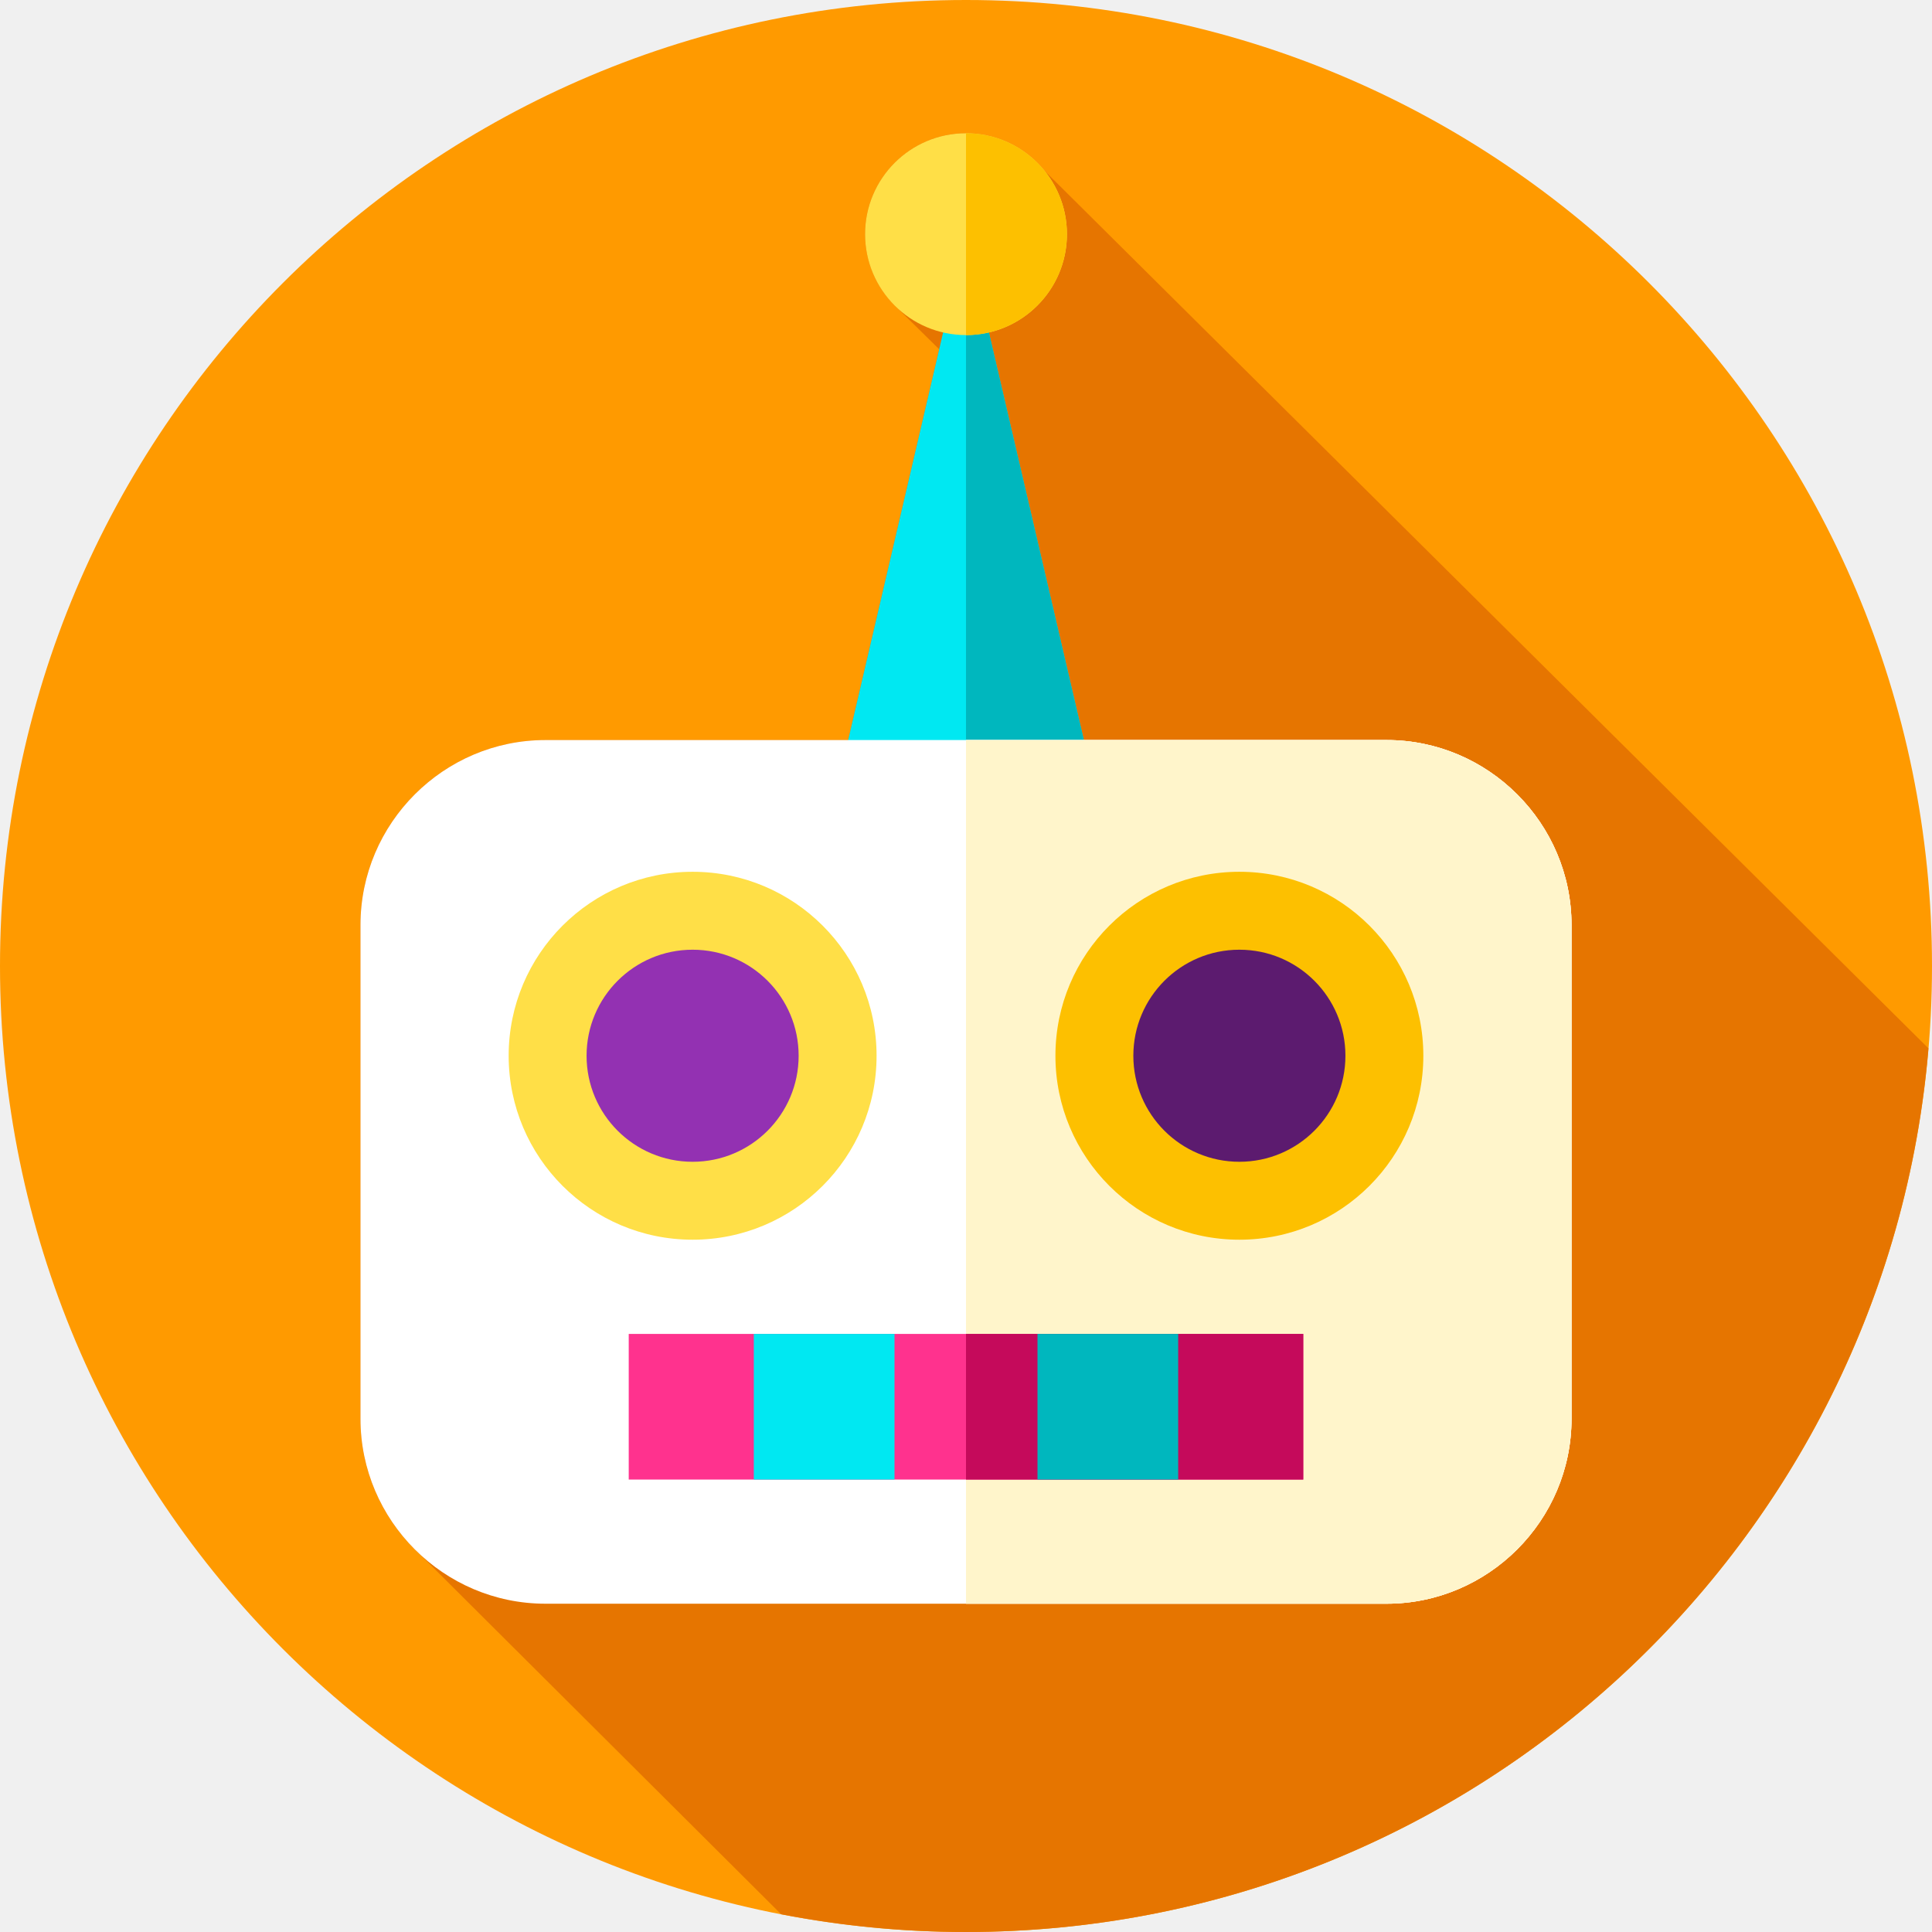
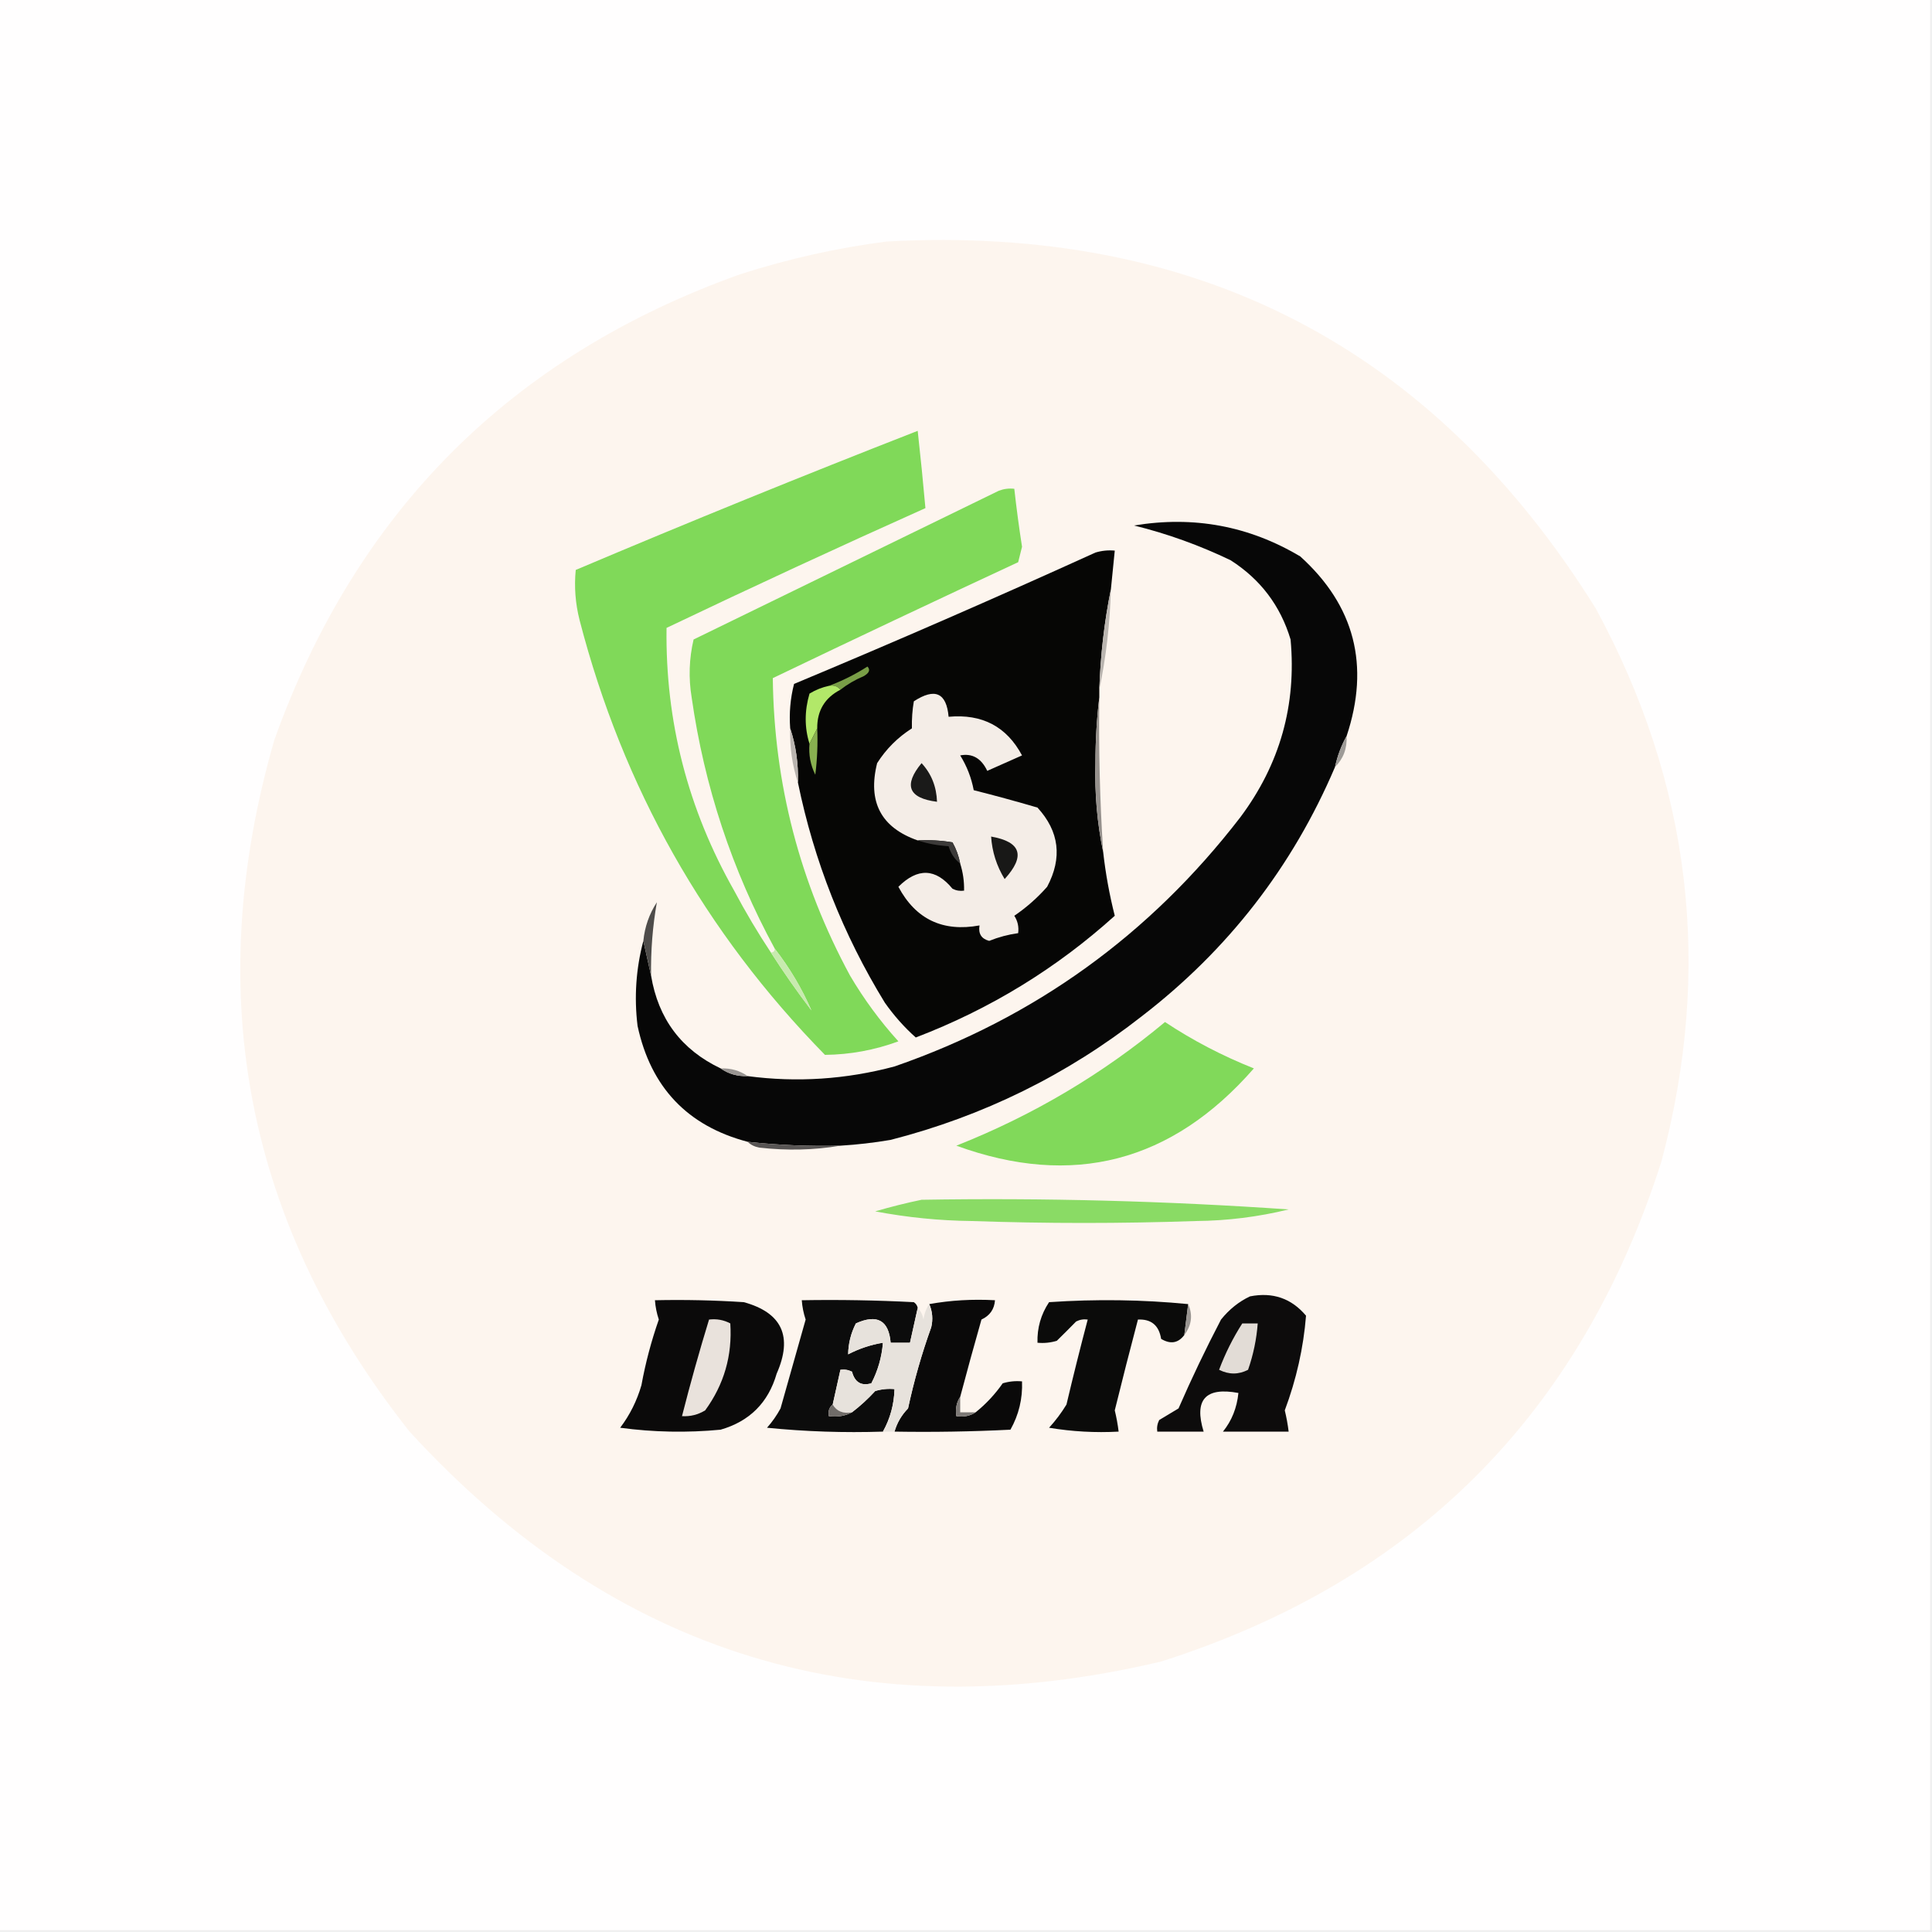
- <svg xmlns="http://www.w3.org/2000/svg" viewBox="0 0 512 512">
-   <path d="m512 256c0 141.387-114.613 256-256 256s-256-114.613-256-256 114.613-256 256-256 256 114.613 256 256zm0 0" fill="#ff9a00" />
-   <path d="m511.062 277.828-234.309-232.633c-4.902-6.031-12.375-9.887-20.754-9.887-14.77 0-26.746 11.973-26.746 26.746 0 7.582 3.164 14.414 8.238 19.27l11.402 11.23-24.125 103.566h-80.238c-26.949 0-49 22.051-49 49v130.879c0 14.141 6.074 26.934 15.738 35.898l95.742 95.398c15.859 3.074 32.23 4.703 48.988 4.703 134.031 0 243.984-103.008 255.062-234.172zm0 0" fill="#e67500" />
-   <path d="m256 62.055-33.406 143.414h66.812zm0 0" fill="#00e8f2" />
-   <path d="m289.41 205.469h-33.41v-143.418l6.07 26.051 25.16 108.02zm0 0" fill="#00b7be" />
-   <path d="m367.469 425h-222.938c-26.949 0-49-22.051-49-49v-130.879c0-26.949 22.051-49 49-49h222.938c26.949 0 49 22.051 49 49v130.879c0 26.949-22.051 49-49 49zm0 0" fill="#fff" />
-   <path d="m416.469 245.121v130.879c0 26.949-22.047 49-49 49h-111.469v-228.879h111.469c26.953 0 49 22.051 49 49zm0 0" fill="#fff" />
-   <path d="m416.469 245.121v130.879c0 26.949-22.047 49-49 49h-111.469v-228.879h111.469c26.953 0 49 22.051 49 49zm0 0" fill="#fff5cb" />
-   <path d="m282.746 62.055c0 14.77-11.977 26.746-26.746 26.746s-26.746-11.977-26.746-26.746c0-14.773 11.977-26.746 26.746-26.746s26.746 11.973 26.746 26.746zm0 0" fill="#ffdf47" />
-   <path d="m282.75 62.051c0 12.688-8.828 23.309-20.68 26.051-1.949.457-3.98.699-6.07.699v-53.492c14.77 0 26.75 11.973 26.75 26.742zm0 0" fill="#fdc000" />
-   <path d="m232.301 279.785c0 26.922-21.828 48.75-48.75 48.75-26.926 0-48.75-21.828-48.75-48.75 0-26.926 21.824-48.754 48.75-48.754 26.922 0 48.75 21.828 48.75 48.754zm0 0" fill="#ffdf47" />
-   <path d="m211.648 279.785c0 15.52-12.578 28.098-28.098 28.098s-28.102-12.578-28.102-28.098c0-15.52 12.582-28.102 28.102-28.102s28.098 12.582 28.098 28.102zm0 0" fill="#9331b2" />
-   <path d="m377.199 279.785c0 26.922-21.824 48.75-48.75 48.75s-48.75-21.828-48.75-48.75c0-26.926 21.824-48.754 48.75-48.754s48.75 21.828 48.75 48.754zm0 0" fill="#fdc000" />
-   <path d="m356.551 279.785c0 15.52-12.582 28.098-28.102 28.098s-28.102-12.578-28.102-28.098c0-15.52 12.582-28.102 28.102-28.102s28.102 12.582 28.102 28.102zm0 0" fill="#5c1b6f" />
-   <path d="m166.621 353.504h178.758v38.594h-178.758zm0 0" fill="#ff328e" />
-   <path d="m256 353.5h89.379v38.602h-89.379zm0 0" fill="#c50a5b" />
-   <path d="m199.77 353.504h37.285v38.594h-37.285zm0 0" fill="#00e8f2" />
-   <path d="m274.945 353.504h37.285v38.594h-37.285zm0 0" fill="#00b7be" />
+ <svg xmlns="http://www.w3.org/2000/svg" version="1.1" width="500px" height="500px" style="shape-rendering:geometricPrecision; text-rendering:geometricPrecision; image-rendering:optimizeQuality; fill-rule:evenodd; clip-rule:evenodd">
+   <g>
+     <path style="opacity:1" fill="#fffefe" d="M -0.5,-0.5 C 166.167,-0.5 332.833,-0.5 499.5,-0.5C 499.5,166.167 499.5,332.833 499.5,499.5C 332.833,499.5 166.167,499.5 -0.5,499.5C -0.5,332.833 -0.5,166.167 -0.5,-0.5 Z" />
+   </g>
+   <g>
+     <path style="opacity:1" fill="#fdf5ee" d="M 229.5,62.5 C 309.699,58.178 370.865,89.844 413,157.5C 437.629,202.869 443.296,250.535 430,300.5C 409.167,366 366,409.167 300.5,430C 223.828,448.133 158.994,428.3 106,370.5C 63.688,316.988 52.022,257.322 71,191.5C 92.175,132.325 132.342,92.158 191.5,71C 204.039,66.973 216.706,64.14 229.5,62.5 Z" />
+   </g>
+   <g>
+     <path style="opacity:1" fill="#80d959" d="M 199.5,246.5 C 202.78,251.62 206.28,256.62 210,261.5C 207.55,255.851 204.383,250.517 200.5,245.5C 189.458,225.208 182.292,203.541 179,180.5C 178.171,175.467 178.338,170.467 179.5,165.5C 205.833,152.667 232.167,139.833 258.5,127C 259.793,126.51 261.127,126.343 262.5,126.5C 263.056,131.506 263.723,136.506 264.5,141.5C 264.167,142.833 263.833,144.167 263.5,145.5C 242.227,155.388 221.06,165.388 200,175.5C 200.313,202.781 206.98,228.447 220,252.5C 223.588,258.588 227.754,264.255 232.5,269.5C 226.362,271.761 220.028,272.928 213.5,273C 182.368,241.247 161.201,203.747 150,160.5C 148.908,156.203 148.575,151.869 149,147.5C 178.347,135.075 207.847,123.075 237.5,111.5C 238.24,118.158 238.906,124.825 239.5,131.5C 217.049,141.559 194.715,151.892 172.5,162.5C 172.173,186.677 178.006,209.344 190,230.5C 192.926,236.026 196.093,241.359 199.5,246.5 Z" />
+   </g>
+   <g>
+     <path style="opacity:1" fill="#070707" d="M 348.5,190.5 C 347.129,192.936 346.129,195.603 345.5,198.5C 334.499,224.307 317.832,245.807 295.5,263C 276.128,278.185 254.462,288.852 230.5,295C 226.187,295.735 221.853,296.235 217.5,296.5C 209.466,296.698 201.466,296.365 193.5,295.5C 177.924,291.399 168.424,281.399 165,265.5C 164.091,258.042 164.591,250.709 166.5,243.5C 167.167,246.5 167.833,249.5 168.5,252.5C 170.355,263.679 176.355,271.679 186.5,276.5C 188.515,277.924 190.848,278.59 193.5,278.5C 206.268,280.185 218.934,279.351 231.5,276C 267.735,263.439 297.568,241.939 321,211.5C 331.232,197.808 335.565,182.475 334,165.5C 331.383,156.777 326.216,149.944 318.5,145C 310.41,141.112 302.076,138.112 293.5,136C 308.909,133.442 323.242,136.108 336.5,144C 350.582,156.722 354.582,172.222 348.5,190.5 Z" />
+   </g>
+   <g>
+     <path style="opacity:1" fill="#060605" d="M 287.5,152.5 C 285.79,160.944 284.79,169.611 284.5,178.5C 284.5,179.167 284.5,179.833 284.5,180.5C 283.834,185.99 283.501,191.657 283.5,197.5C 283.282,205.4 283.949,213.066 285.5,220.5C 286.122,226.062 287.122,231.562 288.5,237C 273.367,250.658 256.201,261.158 237,268.5C 234.033,265.86 231.366,262.86 229,259.5C 218.166,241.829 210.666,222.829 206.5,202.5C 206.638,197.586 205.972,192.919 204.5,188.5C 204.207,184.563 204.54,180.73 205.5,177C 231.745,166.037 257.745,154.703 283.5,143C 285.134,142.506 286.801,142.34 288.5,142.5C 288.167,145.833 287.833,149.167 287.5,152.5 Z" />
+   </g>
+   <g>
+     <path style="opacity:1" fill="#bab5b0" d="M 287.5,152.5 C 287.263,161.397 286.263,170.064 284.5,178.5C 284.79,169.611 285.79,160.944 287.5,152.5 Z" />
+   </g>
+   <g>
+     <path style="opacity:1" fill="#799e47" d="M 217.5,178.5 C 216.791,177.596 215.791,177.263 214.5,177.5C 217.94,176.23 221.273,174.564 224.5,172.5C 225.293,173.355 224.96,174.189 223.5,175C 221.308,175.926 219.308,177.093 217.5,178.5 Z" />
+   </g>
+   <g>
+     <path style="opacity:1" fill="#b2e869" d="M 214.5,177.5 C 215.791,177.263 216.791,177.596 217.5,178.5C 213.453,180.592 211.453,183.925 211.5,188.5C 210.833,189.833 210.167,191.167 209.5,192.5C 208.189,188.317 208.189,183.984 209.5,179.5C 211.075,178.544 212.742,177.877 214.5,177.5 Z" />
+   </g>
+   <g>
+     <path style="opacity:1" fill="#f4ede7" d="M 248.5,223.5 C 248.131,221.559 247.464,219.725 246.5,218C 243.518,217.502 240.518,217.335 237.5,217.5C 228.002,214.177 224.502,207.511 227,197.5C 229.333,193.833 232.333,190.833 236,188.5C 235.947,186.064 236.113,183.731 236.5,181.5C 241.954,177.942 244.954,179.276 245.5,185.5C 254.184,184.705 260.517,188.039 264.5,195.5C 261.51,196.831 258.51,198.164 255.5,199.5C 253.952,196.235 251.618,194.902 248.5,195.5C 250.227,198.287 251.394,201.287 252,204.5C 257.441,205.873 262.941,207.373 268.5,209C 274.149,215.167 274.982,222 271,229.5C 268.463,232.372 265.63,234.872 262.5,237C 263.38,238.356 263.714,239.856 263.5,241.5C 260.933,241.855 258.433,242.521 256,243.5C 253.98,242.968 253.147,241.635 253.5,239.5C 243.998,241.248 236.998,237.914 232.5,229.5C 237.485,224.529 242.151,224.696 246.5,230C 247.448,230.483 248.448,230.649 249.5,230.5C 249.552,228.097 249.219,225.764 248.5,223.5 Z" />
+   </g>
+   <g>
+     <path style="opacity:1" fill="#9e9b97" d="M 348.5,190.5 C 348.655,193.716 347.655,196.383 345.5,198.5C 346.129,195.603 347.129,192.936 348.5,190.5 Z" />
+   </g>
+   <g>
+     <path style="opacity:1" fill="#88b050" d="M 211.5,188.5 C 211.666,192.514 211.499,196.514 211,200.5C 209.748,197.986 209.248,195.32 209.5,192.5C 210.167,191.167 210.833,189.833 211.5,188.5 Z" />
+   </g>
+   <g>
+     <path style="opacity:1" fill="#b9b4af" d="M 204.5,188.5 C 205.972,192.919 206.638,197.586 206.5,202.5C 205.028,198.081 204.362,193.414 204.5,188.5 Z" />
+   </g>
+   <g>
+     <path style="opacity:1" fill="#96918d" d="M 284.5,180.5 C 284.309,193.853 284.642,207.187 285.5,220.5C 283.949,213.066 283.282,205.4 283.5,197.5C 283.501,191.657 283.834,185.99 284.5,180.5 Z" />
+   </g>
+   <g>
+     <path style="opacity:1" fill="#1a1a19" d="M 238.5,197.5 C 241.032,200.236 242.365,203.57 242.5,207.5C 235.1,206.563 233.767,203.229 238.5,197.5 Z" />
+   </g>
+   <g>
+     <path style="opacity:1" fill="#3c3a39" d="M 237.5,217.5 C 240.518,217.335 243.518,217.502 246.5,218C 247.464,219.725 248.131,221.559 248.5,223.5C 247.053,222.378 246.053,220.878 245.5,219C 242.635,218.817 239.969,218.317 237.5,217.5 Z" />
+   </g>
+   <g>
+     <path style="opacity:1" fill="#181817" d="M 256.5,216.5 C 264.275,217.866 265.441,221.532 260,227.5C 257.924,224.107 256.758,220.44 256.5,216.5 Z" />
+   </g>
+   <g>
+     <path style="opacity:1" fill="#4e4c4a" d="M 168.5,252.5 C 167.833,249.5 167.167,246.5 166.5,243.5C 166.859,239.856 168.025,236.523 170,233.5C 168.9,239.699 168.4,246.032 168.5,252.5 Z" />
+   </g>
+   <g>
+     <path style="opacity:1" fill="#c8eaaf" d="M 200.5,245.5 C 204.383,250.517 207.55,255.851 210,261.5C 206.28,256.62 202.78,251.62 199.5,246.5C 200.167,246.5 200.5,246.167 200.5,245.5 Z" />
+   </g>
+   <g>
+     <path style="opacity:1" fill="#81d95a" d="M 301.5,264.5 C 308.661,269.249 316.327,273.249 324.5,276.5C 303.279,300.804 277.612,307.47 247.5,296.5C 267.299,288.665 285.299,277.999 301.5,264.5 Z" />
+   </g>
+   <g>
+     <path style="opacity:1" fill="#999592" d="M 186.5,276.5 C 189.152,276.41 191.485,277.076 193.5,278.5C 190.848,278.59 188.515,277.924 186.5,276.5 Z" />
+   </g>
+   <g>
+     <path style="opacity:1" fill="#585554" d="M 193.5,295.5 C 201.466,296.365 209.466,296.698 217.5,296.5C 210.679,297.655 203.679,297.821 196.5,297C 195.263,296.768 194.263,296.268 193.5,295.5 Z" />
+   </g>
+   <g>
+     <path style="opacity:1" fill="#8adb65" d="M 238.5,310.5 C 270.213,309.975 301.88,310.808 333.5,313C 325.654,314.925 317.654,315.925 309.5,316C 290.167,316.667 270.833,316.667 251.5,316C 243.075,315.903 234.742,315.07 226.5,313.5C 230.582,312.311 234.582,311.311 238.5,310.5 Z" />
+   </g>
+   <g>
+     <path style="opacity:1" fill="#0d0c0c" d="M 323.5,335.5 C 329.386,334.343 334.219,336.01 338,340.5C 337.337,348.8 335.504,356.966 332.5,365C 332.943,366.825 333.277,368.658 333.5,370.5C 327.833,370.5 322.167,370.5 316.5,370.5C 318.78,367.682 320.114,364.349 320.5,360.5C 311.968,358.907 308.968,362.24 311.5,370.5C 307.5,370.5 303.5,370.5 299.5,370.5C 299.351,369.448 299.517,368.448 300,367.5C 301.667,366.5 303.333,365.5 305,364.5C 308.394,356.712 312.061,349.045 316,341.5C 318.134,338.847 320.634,336.847 323.5,335.5 Z" />
+   </g>
+   <g>
+     <path style="opacity:1" fill="#0b0a0a" d="M 169.5,336.5 C 177.174,336.334 184.841,336.5 192.5,337C 202.395,339.725 205.228,345.892 201,355.5C 198.833,363 194,367.833 186.5,370C 177.814,370.832 169.147,370.665 160.5,369.5C 162.992,366.211 164.825,362.544 166,358.5C 167.057,352.715 168.557,347.048 170.5,341.5C 169.954,339.865 169.62,338.199 169.5,336.5 Z" />
+   </g>
+   <g>
+     <path style="opacity:1" fill="#0c0c0c" d="M 237.5,338.5 C 236.833,341.5 236.167,344.5 235.5,347.5C 233.833,347.5 232.167,347.5 230.5,347.5C 230,341.683 227,340.016 221.5,342.5C 220.215,345.021 219.548,347.687 219.5,350.5C 222.318,349.03 225.318,348.03 228.5,347.5C 228.208,351.207 227.208,354.707 225.5,358C 222.888,358.741 221.222,357.741 220.5,355C 219.552,354.517 218.552,354.351 217.5,354.5C 216.833,357.5 216.167,360.5 215.5,363.5C 214.596,364.209 214.263,365.209 214.5,366.5C 216.735,366.795 218.735,366.461 220.5,365.5C 222.63,363.873 224.63,362.04 226.5,360C 228.134,359.506 229.801,359.34 231.5,359.5C 231.375,363.486 230.375,367.152 228.5,370.5C 218.478,370.832 208.478,370.499 198.5,369.5C 199.861,367.972 201.028,366.305 202,364.5C 204.182,356.812 206.349,349.146 208.5,341.5C 207.954,339.865 207.62,338.199 207.5,336.5C 217.172,336.334 226.839,336.5 236.5,337C 237.056,337.383 237.389,337.883 237.5,338.5 Z" />
+   </g>
+   <g>
+     <path style="opacity:1" fill="#0a0909" d="M 248.5,361.5 C 247.549,362.919 247.216,364.585 247.5,366.5C 249.415,366.784 251.081,366.451 252.5,365.5C 255.165,363.36 257.498,360.86 259.5,358C 261.134,357.506 262.801,357.34 264.5,357.5C 264.673,361.973 263.673,366.14 261.5,370C 251.506,370.5 241.506,370.666 231.5,370.5C 232.139,368.24 233.306,366.24 235,364.5C 236.536,357.354 238.536,350.354 241,343.5C 241.49,341.455 241.323,339.455 240.5,337.5C 245.975,336.511 251.642,336.178 257.5,336.5C 257.338,338.824 256.172,340.491 254,341.5C 252.103,348.153 250.27,354.82 248.5,361.5 Z" />
+   </g>
+   <g>
+     <path style="opacity:1" fill="#0b0b0a" d="M 307.5,337.5 C 307.167,340.167 306.833,342.833 306.5,345.5C 304.912,347.616 302.912,347.949 300.5,346.5C 299.94,343.004 297.94,341.337 294.5,341.5C 292.439,349.299 290.439,357.132 288.5,365C 288.943,366.825 289.277,368.658 289.5,370.5C 283.463,370.829 277.463,370.496 271.5,369.5C 273.192,367.641 274.692,365.641 276,363.5C 277.748,356.1 279.581,348.767 281.5,341.5C 280.448,341.351 279.448,341.517 278.5,342C 276.825,343.709 275.158,345.376 273.5,347C 271.866,347.494 270.199,347.66 268.5,347.5C 268.387,343.673 269.387,340.173 271.5,337C 283.674,336.174 295.674,336.34 307.5,337.5 Z" />
+   </g>
+   <g>
+     <path style="opacity:1" fill="#999591" d="M 307.5,337.5 C 308.746,340.293 308.413,342.96 306.5,345.5C 306.833,342.833 307.167,340.167 307.5,337.5 Z" />
+   </g>
+   <g>
+     <path style="opacity:1" fill="#e9e2dc" d="M 183.5,341.5 C 185.467,341.261 187.301,341.594 189,342.5C 189.551,350.799 187.384,358.299 182.5,365C 180.655,366.128 178.655,366.628 176.5,366.5C 178.639,358.087 180.972,349.753 183.5,341.5 Z" />
+   </g>
+   <g>
+     <path style="opacity:1" fill="#e2dcd6" d="M 321.5,342.5 C 322.833,342.5 324.167,342.5 325.5,342.5C 325.192,346.595 324.359,350.595 323,354.5C 320.534,355.777 318.034,355.777 315.5,354.5C 317.09,350.258 319.09,346.258 321.5,342.5 Z" />
+   </g>
+   <g>
+     <path style="opacity:1" fill="#e7e2dc" d="M 240.5,337.5 C 241.323,339.455 241.49,341.455 241,343.5C 238.536,350.354 236.536,357.354 235,364.5C 233.306,366.24 232.139,368.24 231.5,370.5C 230.5,370.5 229.5,370.5 228.5,370.5C 230.375,367.152 231.375,363.486 231.5,359.5C 229.801,359.34 228.134,359.506 226.5,360C 224.63,362.04 222.63,363.873 220.5,365.5C 218.219,365.923 216.552,365.256 215.5,363.5C 216.167,360.5 216.833,357.5 217.5,354.5C 218.552,354.351 219.552,354.517 220.5,355C 221.222,357.741 222.888,358.741 225.5,358C 227.208,354.707 228.208,351.207 228.5,347.5C 225.318,348.03 222.318,349.03 219.5,350.5C 219.548,347.687 220.215,345.021 221.5,342.5C 227,340.016 230,341.683 230.5,347.5C 232.167,347.5 233.833,347.5 235.5,347.5C 236.167,344.5 236.833,341.5 237.5,338.5C 238.268,339.263 238.768,340.263 239,341.5C 239.21,339.942 239.71,338.609 240.5,337.5 Z" />
+   </g>
+   <g>
+     <path style="opacity:1" fill="#706c69" d="M 215.5,363.5 C 216.552,365.256 218.219,365.923 220.5,365.5C 218.735,366.461 216.735,366.795 214.5,366.5C 214.263,365.209 214.596,364.209 215.5,363.5 Z" />
+   </g>
+   <g>
+     <path style="opacity:1" fill="#7d7976" d="M 248.5,361.5 C 248.5,362.833 248.5,364.167 248.5,365.5C 249.833,365.5 251.167,365.5 252.5,365.5C 251.081,366.451 249.415,366.784 247.5,366.5C 247.216,364.585 247.549,362.919 248.5,361.5 Z" />
+   </g>
</svg>
